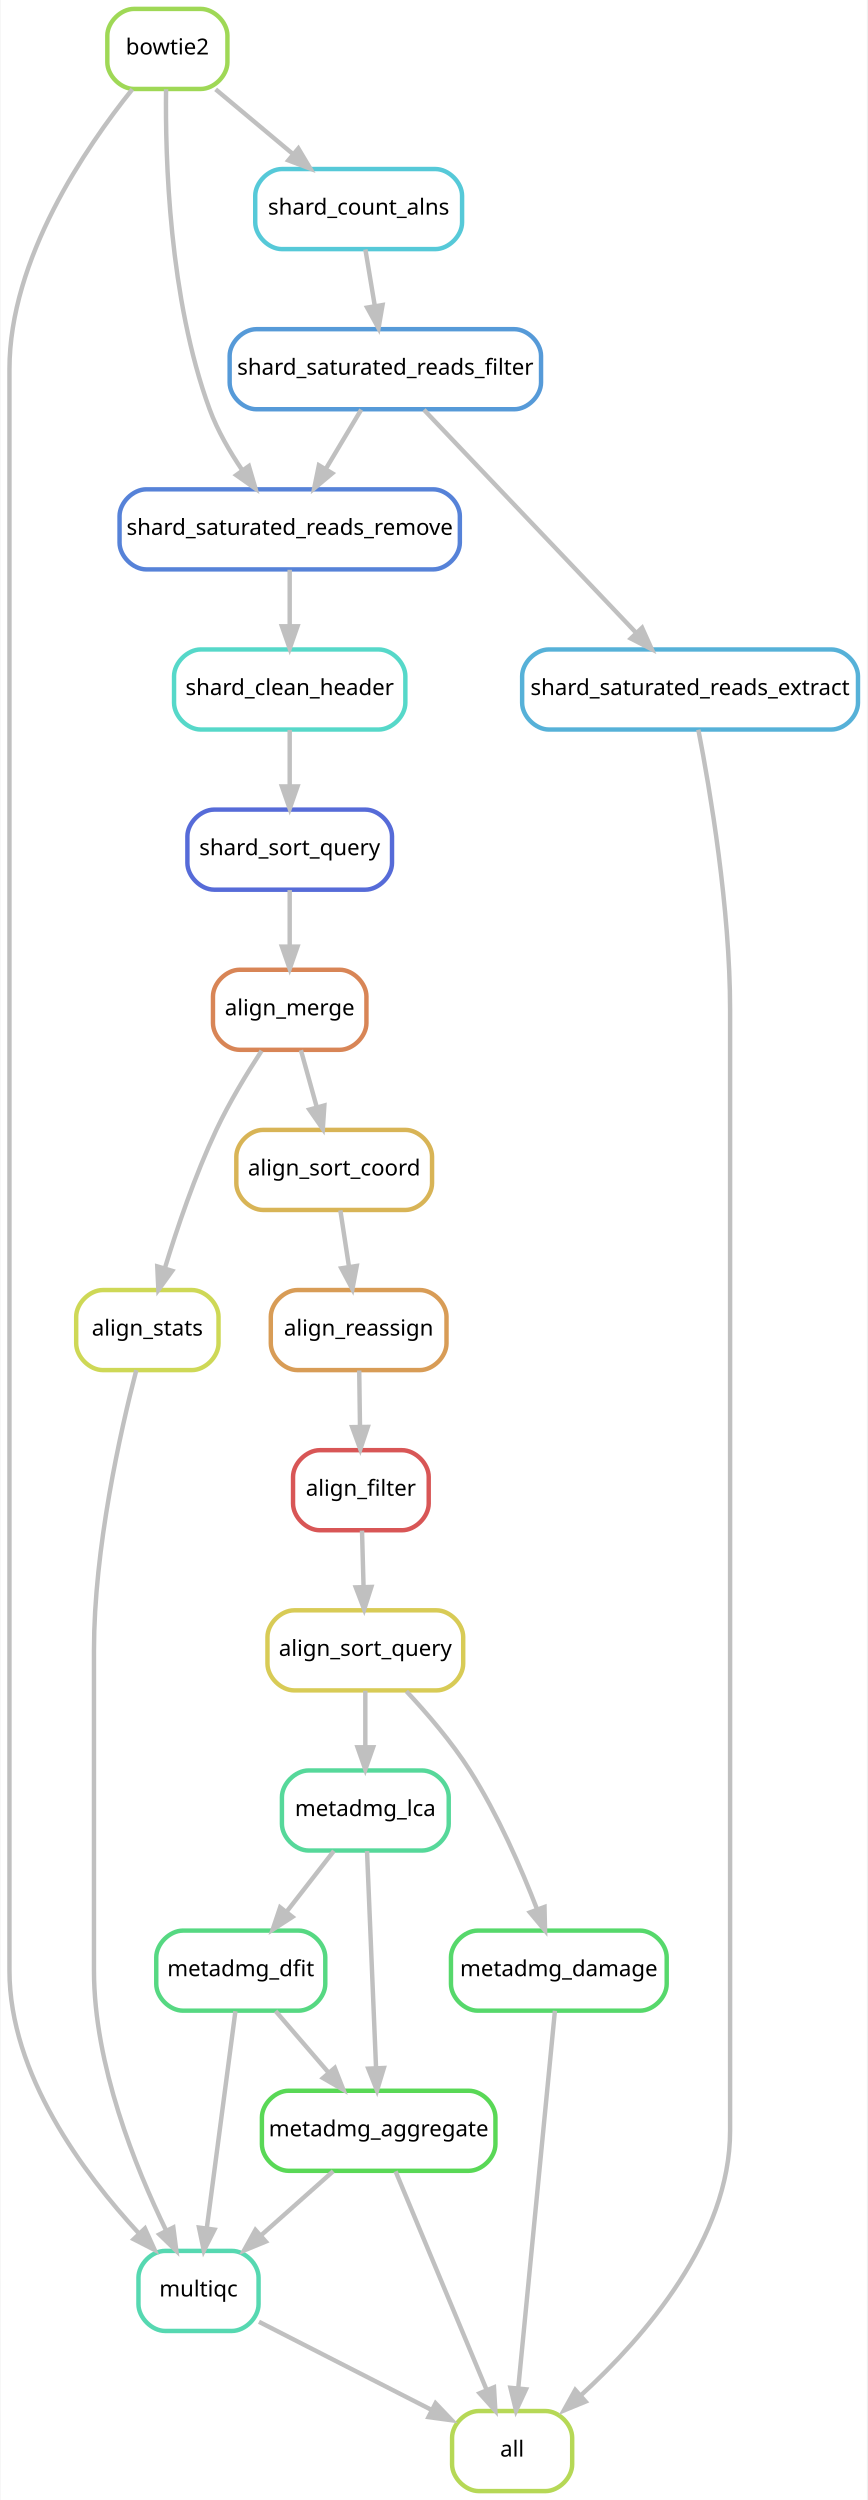
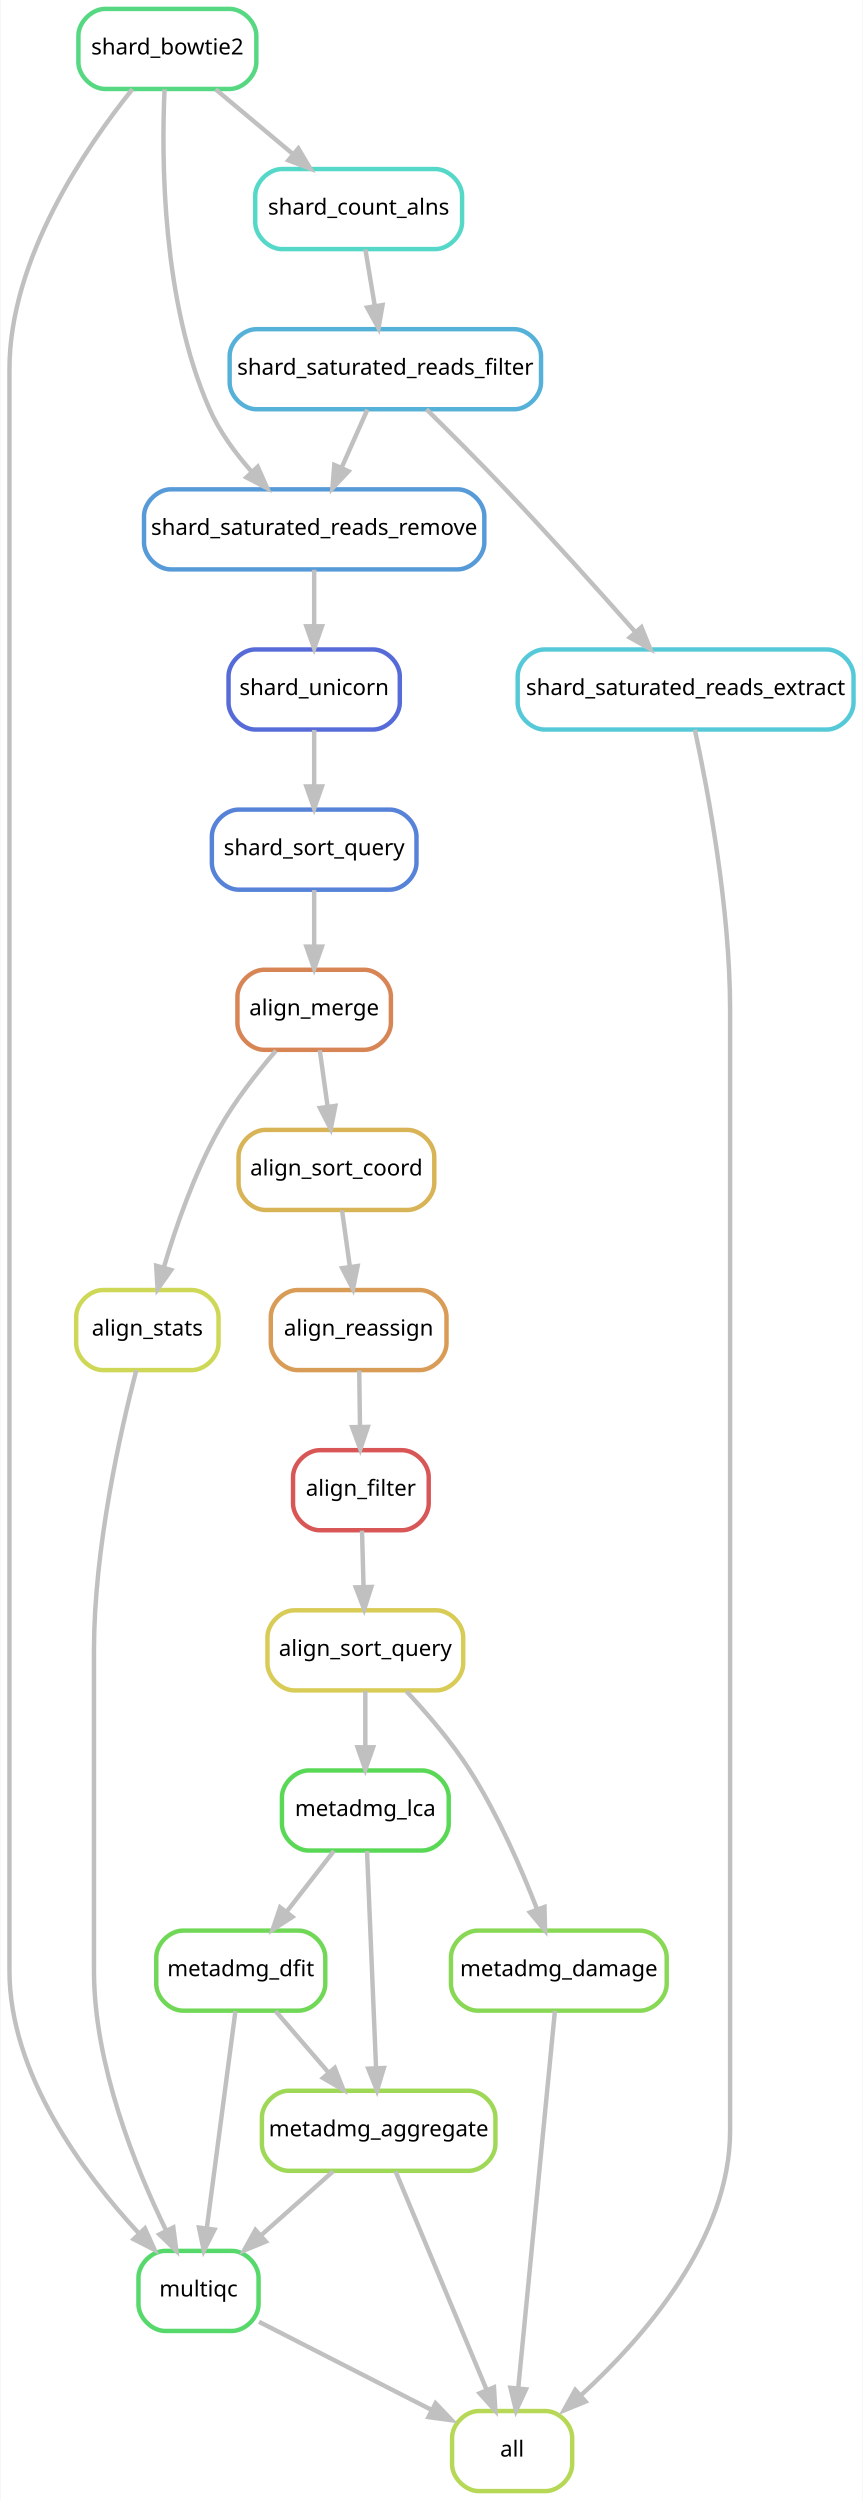
- <svg xmlns="http://www.w3.org/2000/svg" width="390pt" height="1124pt" viewBox="0.00 0.00 389.50 1124.00">
+ <svg xmlns="http://www.w3.org/2000/svg" width="388pt" height="1124pt" viewBox="0.00 0.00 387.50 1124.00">
  <g id="graph0" class="graph" transform="scale(1 1) rotate(0) translate(4 1120)">
-     <polygon fill="#ffffff" stroke="transparent" points="-4,4 -4,-1120 385.5,-1120 385.5,4 -4,4" />
+     <polygon fill="#ffffff" stroke="transparent" points="-4,4 -4,-1120 383.5,-1120 383.5,4 -4,4" />
    <g id="node1" class="node">
      <path fill="none" stroke="#b6d856" stroke-width="2" d="M241,-36C241,-36 211,-36 211,-36 205,-36 199,-30 199,-24 199,-24 199,-12 199,-12 199,-6 205,0 211,0 211,0 241,0 241,0 247,0 253,-6 253,-12 253,-12 253,-24 253,-24 253,-30 247,-36 241,-36" />
      <text text-anchor="middle" x="226" y="-15.5" font-family="sans" font-size="10.00" fill="#000000">all</text>
    </g>
    <g id="node2" class="node">
-       <path fill="none" stroke="#56d8b1" stroke-width="2" d="M100,-108C100,-108 70,-108 70,-108 64,-108 58,-102 58,-96 58,-96 58,-84 58,-84 58,-78 64,-72 70,-72 70,-72 100,-72 100,-72 106,-72 112,-78 112,-84 112,-84 112,-96 112,-96 112,-102 106,-108 100,-108" />
+       <path fill="none" stroke="#56d86b" stroke-width="2" d="M100,-108C100,-108 70,-108 70,-108 64,-108 58,-102 58,-96 58,-96 58,-84 58,-84 58,-78 64,-72 70,-72 70,-72 100,-72 100,-72 106,-72 112,-78 112,-84 112,-84 112,-96 112,-96 112,-102 106,-108 100,-108" />
      <text text-anchor="middle" x="85" y="-87.5" font-family="sans" font-size="10.00" fill="#000000">multiqc</text>
    </g>
-     <g id="edge3" class="edge">
+     <g id="edge1" class="edge">
      <path fill="none" stroke="#c0c0c0" stroke-width="2" d="M112.186,-76.118C134.228,-64.862 165.493,-48.897 189.678,-36.547" />
      <polygon fill="#c0c0c0" stroke="#c0c0c0" stroke-width="2" points="191.583,-39.505 198.897,-31.84 188.399,-33.27 191.583,-39.505" />
    </g>
    <g id="node3" class="node">
-       <path fill="none" stroke="#9fd856" stroke-width="2" d="M86,-1116C86,-1116 56,-1116 56,-1116 50,-1116 44,-1110 44,-1104 44,-1104 44,-1092 44,-1092 44,-1086 50,-1080 56,-1080 56,-1080 86,-1080 86,-1080 92,-1080 98,-1086 98,-1092 98,-1092 98,-1104 98,-1104 98,-1110 92,-1116 86,-1116" />
-       <text text-anchor="middle" x="71" y="-1095.5" font-family="sans" font-size="10.00" fill="#000000">bowtie2</text>
+       <path fill="none" stroke="#56d882" stroke-width="2" d="M99,-1116C99,-1116 43,-1116 43,-1116 37,-1116 31,-1110 31,-1104 31,-1104 31,-1092 31,-1092 31,-1086 37,-1080 43,-1080 43,-1080 99,-1080 99,-1080 105,-1080 111,-1086 111,-1092 111,-1092 111,-1104 111,-1104 111,-1110 105,-1116 99,-1116" />
+       <text text-anchor="middle" x="71" y="-1095.5" font-family="sans" font-size="10.00" fill="#000000">shard_bowtie2</text>
    </g>
-     <g id="edge6" class="edge">
+     <g id="edge5" class="edge">
      <path fill="none" stroke="#c0c0c0" stroke-width="2" d="M55.243,-1079.86C34.326,-1053.852 0,-1003.615 0,-954 0,-954 0,-954 0,-234 0,-187.497 33.281,-142.809 58.193,-115.872" />
      <polygon fill="#c0c0c0" stroke="#c0c0c0" stroke-width="2" points="60.921,-118.084 65.286,-108.43 55.853,-113.254 60.921,-118.084" />
    </g>
    <g id="node8" class="node">
-       <path fill="none" stroke="#5682d8" stroke-width="2" d="M190.5,-900C190.5,-900 61.5,-900 61.5,-900 55.5,-900 49.5,-894 49.5,-888 49.5,-888 49.5,-876 49.5,-876 49.5,-870 55.5,-864 61.5,-864 61.5,-864 190.5,-864 190.5,-864 196.5,-864 202.5,-870 202.5,-876 202.5,-876 202.5,-888 202.5,-888 202.5,-894 196.5,-900 190.5,-900" />
-       <text text-anchor="middle" x="126" y="-879.5" font-family="sans" font-size="10.00" fill="#000000">shard_saturated_reads_remove</text>
+       <path fill="none" stroke="#569ad8" stroke-width="2" d="M201.5,-900C201.5,-900 72.5,-900 72.5,-900 66.5,-900 60.5,-894 60.5,-888 60.5,-888 60.5,-876 60.5,-876 60.5,-870 66.5,-864 72.5,-864 72.5,-864 201.5,-864 201.5,-864 207.5,-864 213.5,-870 213.5,-876 213.5,-876 213.5,-888 213.5,-888 213.5,-894 207.5,-900 201.5,-900" />
+       <text text-anchor="middle" x="137" y="-879.5" font-family="sans" font-size="10.00" fill="#000000">shard_saturated_reads_remove</text>
    </g>
-     <g id="edge13" class="edge">
-       <path fill="none" stroke="#c0c0c0" stroke-width="2" d="M70.414,-1079.869C70.01,-1049.232 71.724,-985.701 90,-936 93.521,-926.425 99.055,-916.867 104.737,-908.513" />
-       <polygon fill="#c0c0c0" stroke="#c0c0c0" stroke-width="2" points="107.65,-910.458 110.635,-900.293 101.962,-906.378 107.65,-910.458" />
+     <g id="edge14" class="edge">
+       <path fill="none" stroke="#c0c0c0" stroke-width="2" d="M69.739,-1079.84C68.313,-1048.889 68.521,-984.557 90,-936 94.496,-925.836 101.586,-916.184 108.909,-907.926" />
+       <polygon fill="#c0c0c0" stroke="#c0c0c0" stroke-width="2" points="111.624,-910.148 115.924,-900.465 106.524,-905.353 111.624,-910.148" />
    </g>
    <g id="node10" class="node">
-       <path fill="none" stroke="#56c9d8" stroke-width="2" d="M191.5,-1044C191.5,-1044 122.5,-1044 122.5,-1044 116.5,-1044 110.5,-1038 110.5,-1032 110.5,-1032 110.5,-1020 110.5,-1020 110.5,-1014 116.5,-1008 122.5,-1008 122.5,-1008 191.5,-1008 191.5,-1008 197.5,-1008 203.5,-1014 203.5,-1020 203.5,-1020 203.5,-1032 203.5,-1032 203.5,-1038 197.5,-1044 191.5,-1044" />
+       <path fill="none" stroke="#56d8c9" stroke-width="2" d="M191.5,-1044C191.5,-1044 122.5,-1044 122.5,-1044 116.5,-1044 110.5,-1038 110.5,-1032 110.5,-1032 110.5,-1020 110.5,-1020 110.5,-1014 116.5,-1008 122.5,-1008 122.5,-1008 191.5,-1008 191.5,-1008 197.5,-1008 203.5,-1014 203.5,-1020 203.5,-1020 203.5,-1032 203.5,-1032 203.5,-1038 197.5,-1044 191.5,-1044" />
      <text text-anchor="middle" x="157" y="-1023.5" font-family="sans" font-size="10.00" fill="#000000">shard_count_alns</text>
    </g>
    <g id="edge16" class="edge">
      <path fill="none" stroke="#c0c0c0" stroke-width="2" d="M92.701,-1079.831C103.192,-1071.049 115.945,-1060.371 127.319,-1050.849" />
      <polygon fill="#c0c0c0" stroke="#c0c0c0" stroke-width="2" points="129.885,-1053.266 135.305,-1044.163 125.391,-1047.899 129.885,-1053.266" />
    </g>
    <g id="node4" class="node">
      <path fill="none" stroke="#ced856" stroke-width="2" d="M82,-540C82,-540 42,-540 42,-540 36,-540 30,-534 30,-528 30,-528 30,-516 30,-516 30,-510 36,-504 42,-504 42,-504 82,-504 82,-504 88,-504 94,-510 94,-516 94,-516 94,-528 94,-528 94,-534 88,-540 82,-540" />
      <text text-anchor="middle" x="62" y="-519.5" font-family="sans" font-size="10.00" fill="#000000">align_stats</text>
    </g>
-     <g id="edge7" class="edge">
+     <g id="edge6" class="edge">
      <path fill="none" stroke="#c0c0c0" stroke-width="2" d="M57.027,-503.975C49.997,-476.864 38,-423.874 38,-378 38,-378 38,-378 38,-234 38,-191.656 56.593,-145.612 70.391,-117.273" />
      <polygon fill="#c0c0c0" stroke="#c0c0c0" stroke-width="2" points="73.675,-118.53 75.032,-108.023 67.419,-115.391 73.675,-118.53" />
    </g>
    <g id="node5" class="node">
-       <path fill="none" stroke="#d88556" stroke-width="2" d="M148.5,-684C148.5,-684 103.5,-684 103.5,-684 97.5,-684 91.5,-678 91.5,-672 91.5,-672 91.5,-660 91.5,-660 91.5,-654 97.5,-648 103.5,-648 103.5,-648 148.5,-648 148.5,-648 154.5,-648 160.5,-654 160.5,-660 160.5,-660 160.5,-672 160.5,-672 160.5,-678 154.5,-684 148.5,-684" />
-       <text text-anchor="middle" x="126" y="-663.5" font-family="sans" font-size="10.00" fill="#000000">align_merge</text>
+       <path fill="none" stroke="#d88556" stroke-width="2" d="M159.5,-684C159.5,-684 114.5,-684 114.5,-684 108.5,-684 102.5,-678 102.5,-672 102.5,-672 102.5,-660 102.5,-660 102.5,-654 108.5,-648 114.5,-648 114.5,-648 159.5,-648 159.5,-648 165.5,-648 171.5,-654 171.5,-660 171.5,-660 171.5,-672 171.5,-672 171.5,-678 165.5,-684 159.5,-684" />
+       <text text-anchor="middle" x="137" y="-663.5" font-family="sans" font-size="10.00" fill="#000000">align_merge</text>
    </g>
    <g id="edge9" class="edge">
-       <path fill="none" stroke="#c0c0c0" stroke-width="2" d="M113.357,-647.566C106.728,-637.38 98.805,-624.325 93,-612 83.48,-591.784 75.368,-567.816 69.833,-549.698" />
-       <polygon fill="#c0c0c0" stroke="#c0c0c0" stroke-width="2" points="73.165,-548.623 66.955,-540.039 66.456,-550.622 73.165,-548.623" />
+       <path fill="none" stroke="#c0c0c0" stroke-width="2" d="M119.825,-647.609C111.198,-637.644 101.1,-624.781 94,-612 83.111,-592.398 74.798,-568.395 69.377,-550.109" />
+       <polygon fill="#c0c0c0" stroke="#c0c0c0" stroke-width="2" points="72.7,-548.999 66.593,-540.341 65.968,-550.917 72.7,-548.999" />
    </g>
    <g id="node16" class="node">
-       <path fill="none" stroke="#d8b456" stroke-width="2" d="M178,-612C178,-612 114,-612 114,-612 108,-612 102,-606 102,-600 102,-600 102,-588 102,-588 102,-582 108,-576 114,-576 114,-576 178,-576 178,-576 184,-576 190,-582 190,-588 190,-588 190,-600 190,-600 190,-606 184,-612 178,-612" />
-       <text text-anchor="middle" x="146" y="-591.5" font-family="sans" font-size="10.00" fill="#000000">align_sort_coord</text>
+       <path fill="none" stroke="#d8b456" stroke-width="2" d="M179,-612C179,-612 115,-612 115,-612 109,-612 103,-606 103,-600 103,-600 103,-588 103,-588 103,-582 109,-576 115,-576 115,-576 179,-576 179,-576 185,-576 191,-582 191,-588 191,-588 191,-600 191,-600 191,-606 185,-612 179,-612" />
+       <text text-anchor="middle" x="147" y="-591.5" font-family="sans" font-size="10.00" fill="#000000">align_sort_coord</text>
    </g>
    <g id="edge22" class="edge">
-       <path fill="none" stroke="#c0c0c0" stroke-width="2" d="M131.047,-647.831C133.209,-640.046 135.785,-630.773 138.185,-622.135" />
-       <polygon fill="#c0c0c0" stroke="#c0c0c0" stroke-width="2" points="141.581,-622.985 140.885,-612.413 134.836,-621.112 141.581,-622.985" />
+       <path fill="none" stroke="#c0c0c0" stroke-width="2" d="M139.523,-647.831C140.593,-640.131 141.865,-630.974 143.053,-622.417" />
+       <polygon fill="#c0c0c0" stroke="#c0c0c0" stroke-width="2" points="146.534,-622.8 144.443,-612.413 139.6,-621.837 146.534,-622.8" />
    </g>
    <g id="node6" class="node">
-       <path fill="none" stroke="#566bd8" stroke-width="2" d="M160,-756C160,-756 92,-756 92,-756 86,-756 80,-750 80,-744 80,-744 80,-732 80,-732 80,-726 86,-720 92,-720 92,-720 160,-720 160,-720 166,-720 172,-726 172,-732 172,-732 172,-744 172,-744 172,-750 166,-756 160,-756" />
-       <text text-anchor="middle" x="126" y="-735.5" font-family="sans" font-size="10.00" fill="#000000">shard_sort_query</text>
+       <path fill="none" stroke="#5682d8" stroke-width="2" d="M171,-756C171,-756 103,-756 103,-756 97,-756 91,-750 91,-744 91,-744 91,-732 91,-732 91,-726 97,-720 103,-720 103,-720 171,-720 171,-720 177,-720 183,-726 183,-732 183,-732 183,-744 183,-744 183,-750 177,-756 171,-756" />
+       <text text-anchor="middle" x="137" y="-735.5" font-family="sans" font-size="10.00" fill="#000000">shard_sort_query</text>
    </g>
    <g id="edge10" class="edge">
-       <path fill="none" stroke="#c0c0c0" stroke-width="2" d="M126,-719.831C126,-712.131 126,-702.974 126,-694.417" />
-       <polygon fill="#c0c0c0" stroke="#c0c0c0" stroke-width="2" points="129.5,-694.413 126,-684.413 122.5,-694.413 129.5,-694.413" />
+       <path fill="none" stroke="#c0c0c0" stroke-width="2" d="M137,-719.831C137,-712.131 137,-702.974 137,-694.417" />
+       <polygon fill="#c0c0c0" stroke="#c0c0c0" stroke-width="2" points="140.5,-694.413 137,-684.413 133.5,-694.413 140.5,-694.413" />
    </g>
    <g id="node7" class="node">
-       <path fill="none" stroke="#56d8c9" stroke-width="2" d="M166,-828C166,-828 86,-828 86,-828 80,-828 74,-822 74,-816 74,-816 74,-804 74,-804 74,-798 80,-792 86,-792 86,-792 166,-792 166,-792 172,-792 178,-798 178,-804 178,-804 178,-816 178,-816 178,-822 172,-828 166,-828" />
-       <text text-anchor="middle" x="126" y="-807.5" font-family="sans" font-size="10.00" fill="#000000">shard_clean_header</text>
+       <path fill="none" stroke="#566bd8" stroke-width="2" d="M163.5,-828C163.5,-828 110.5,-828 110.5,-828 104.5,-828 98.5,-822 98.5,-816 98.5,-816 98.5,-804 98.5,-804 98.5,-798 104.5,-792 110.5,-792 110.5,-792 163.5,-792 163.5,-792 169.5,-792 175.5,-798 175.5,-804 175.5,-804 175.5,-816 175.5,-816 175.5,-822 169.5,-828 163.5,-828" />
+       <text text-anchor="middle" x="137" y="-807.5" font-family="sans" font-size="10.00" fill="#000000">shard_unicorn</text>
    </g>
    <g id="edge11" class="edge">
-       <path fill="none" stroke="#c0c0c0" stroke-width="2" d="M126,-791.831C126,-784.131 126,-774.974 126,-766.417" />
-       <polygon fill="#c0c0c0" stroke="#c0c0c0" stroke-width="2" points="129.5,-766.413 126,-756.413 122.5,-766.413 129.5,-766.413" />
+       <path fill="none" stroke="#c0c0c0" stroke-width="2" d="M137,-791.831C137,-784.131 137,-774.974 137,-766.417" />
+       <polygon fill="#c0c0c0" stroke="#c0c0c0" stroke-width="2" points="140.5,-766.413 137,-756.413 133.5,-766.413 140.5,-766.413" />
    </g>
    <g id="edge12" class="edge">
-       <path fill="none" stroke="#c0c0c0" stroke-width="2" d="M126,-863.831C126,-856.131 126,-846.974 126,-838.417" />
-       <polygon fill="#c0c0c0" stroke="#c0c0c0" stroke-width="2" points="129.5,-838.413 126,-828.413 122.5,-838.413 129.5,-838.413" />
+       <path fill="none" stroke="#c0c0c0" stroke-width="2" d="M137,-863.831C137,-856.131 137,-846.974 137,-838.417" />
+       <polygon fill="#c0c0c0" stroke="#c0c0c0" stroke-width="2" points="140.5,-838.413 137,-828.413 133.5,-838.413 140.5,-838.413" />
    </g>
    <g id="node9" class="node">
-       <path fill="none" stroke="#569ad8" stroke-width="2" d="M227,-972C227,-972 111,-972 111,-972 105,-972 99,-966 99,-960 99,-960 99,-948 99,-948 99,-942 105,-936 111,-936 111,-936 227,-936 227,-936 233,-936 239,-942 239,-948 239,-948 239,-960 239,-960 239,-966 233,-972 227,-972" />
+       <path fill="none" stroke="#56b1d8" stroke-width="2" d="M227,-972C227,-972 111,-972 111,-972 105,-972 99,-966 99,-960 99,-960 99,-948 99,-948 99,-942 105,-936 111,-936 111,-936 227,-936 227,-936 233,-936 239,-942 239,-948 239,-948 239,-960 239,-960 239,-966 233,-972 227,-972" />
      <text text-anchor="middle" x="169" y="-951.5" font-family="sans" font-size="10.00" fill="#000000">shard_saturated_reads_filter</text>
    </g>
-     <g id="edge14" class="edge">
-       <path fill="none" stroke="#c0c0c0" stroke-width="2" d="M158.149,-935.831C153.298,-927.708 147.478,-917.964 142.132,-909.012" />
-       <polygon fill="#c0c0c0" stroke="#c0c0c0" stroke-width="2" points="145.129,-907.204 136.997,-900.413 139.119,-910.793 145.129,-907.204" />
+     <g id="edge13" class="edge">
+       <path fill="none" stroke="#c0c0c0" stroke-width="2" d="M160.925,-935.831C157.39,-927.877 153.164,-918.369 149.254,-909.572" />
+       <polygon fill="#c0c0c0" stroke="#c0c0c0" stroke-width="2" points="152.444,-908.13 145.184,-900.413 146.047,-910.973 152.444,-908.13" />
    </g>
    <g id="node18" class="node">
-       <path fill="none" stroke="#56b1d8" stroke-width="2" d="M369.5,-828C369.5,-828 242.5,-828 242.5,-828 236.5,-828 230.5,-822 230.5,-816 230.5,-816 230.5,-804 230.5,-804 230.5,-798 236.5,-792 242.5,-792 242.5,-792 369.5,-792 369.5,-792 375.5,-792 381.5,-798 381.5,-804 381.5,-804 381.5,-816 381.5,-816 381.5,-822 375.5,-828 369.5,-828" />
-       <text text-anchor="middle" x="306" y="-807.5" font-family="sans" font-size="10.00" fill="#000000">shard_saturated_reads_extract</text>
+       <path fill="none" stroke="#56c9d8" stroke-width="2" d="M367.5,-828C367.5,-828 240.5,-828 240.5,-828 234.5,-828 228.5,-822 228.5,-816 228.5,-816 228.5,-804 228.5,-804 228.5,-798 234.5,-792 240.5,-792 240.5,-792 367.5,-792 367.5,-792 373.5,-792 379.5,-798 379.5,-804 379.5,-804 379.5,-816 379.5,-816 379.5,-822 373.5,-828 367.5,-828" />
+       <text text-anchor="middle" x="304" y="-807.5" font-family="sans" font-size="10.00" fill="#000000">shard_saturated_reads_extract</text>
    </g>
    <g id="edge25" class="edge">
-       <path fill="none" stroke="#c0c0c0" stroke-width="2" d="M186.351,-935.762C210.542,-910.335 254.506,-864.125 281.876,-835.357" />
-       <polygon fill="#c0c0c0" stroke="#c0c0c0" stroke-width="2" points="284.433,-837.747 288.79,-828.09 279.361,-832.922 284.433,-837.747" />
+       <path fill="none" stroke="#c0c0c0" stroke-width="2" d="M187.488,-935.989C198.03,-925.6 211.411,-912.215 223,-900 243.075,-878.841 265.183,-854.18 281.224,-836.029" />
+       <polygon fill="#c0c0c0" stroke="#c0c0c0" stroke-width="2" points="284.152,-838 288.137,-828.183 278.9,-833.371 284.152,-838" />
    </g>
    <g id="edge15" class="edge">
      <path fill="none" stroke="#c0c0c0" stroke-width="2" d="M160.028,-1007.831C161.311,-1000.131 162.838,-990.974 164.264,-982.417" />
      <polygon fill="#c0c0c0" stroke="#c0c0c0" stroke-width="2" points="167.739,-982.853 165.931,-972.413 160.835,-981.702 167.739,-982.853" />
    </g>
    <g id="node11" class="node">
-       <path fill="none" stroke="#56d882" stroke-width="2" d="M130,-252C130,-252 78,-252 78,-252 72,-252 66,-246 66,-240 66,-240 66,-228 66,-228 66,-222 72,-216 78,-216 78,-216 130,-216 130,-216 136,-216 142,-222 142,-228 142,-228 142,-240 142,-240 142,-246 136,-252 130,-252" />
+       <path fill="none" stroke="#70d856" stroke-width="2" d="M130,-252C130,-252 78,-252 78,-252 72,-252 66,-246 66,-240 66,-240 66,-228 66,-228 66,-222 72,-216 78,-216 78,-216 130,-216 130,-216 136,-216 142,-222 142,-228 142,-228 142,-240 142,-240 142,-246 136,-252 130,-252" />
      <text text-anchor="middle" x="104" y="-231.5" font-family="sans" font-size="10.00" fill="#000000">metadmg_dfit</text>
    </g>
-     <g id="edge5" class="edge">
+     <g id="edge7" class="edge">
      <path fill="none" stroke="#c0c0c0" stroke-width="2" d="M101.594,-215.762C98.353,-191.201 92.553,-147.247 88.741,-118.354" />
      <polygon fill="#c0c0c0" stroke="#c0c0c0" stroke-width="2" points="92.165,-117.546 87.387,-108.09 85.225,-118.462 92.165,-117.546" />
    </g>
    <g id="node17" class="node">
-       <path fill="none" stroke="#59d856" stroke-width="2" d="M206.5,-180C206.5,-180 125.5,-180 125.5,-180 119.5,-180 113.5,-174 113.5,-168 113.5,-168 113.5,-156 113.5,-156 113.5,-150 119.5,-144 125.5,-144 125.5,-144 206.5,-144 206.5,-144 212.5,-144 218.5,-150 218.5,-156 218.5,-156 218.5,-168 218.5,-168 218.5,-174 212.5,-180 206.5,-180" />
+       <path fill="none" stroke="#9fd856" stroke-width="2" d="M206.5,-180C206.5,-180 125.5,-180 125.5,-180 119.5,-180 113.5,-174 113.5,-168 113.5,-168 113.5,-156 113.5,-156 113.5,-150 119.5,-144 125.5,-144 125.5,-144 206.5,-144 206.5,-144 212.5,-144 218.5,-150 218.5,-156 218.5,-156 218.5,-168 218.5,-168 218.5,-174 212.5,-180 206.5,-180" />
      <text text-anchor="middle" x="166" y="-159.5" font-family="sans" font-size="10.00" fill="#000000">metadmg_aggregate</text>
    </g>
-     <g id="edge23" class="edge">
+     <g id="edge24" class="edge">
      <path fill="none" stroke="#c0c0c0" stroke-width="2" d="M119.645,-215.831C126.859,-207.454 135.557,-197.353 143.46,-188.175" />
      <polygon fill="#c0c0c0" stroke="#c0c0c0" stroke-width="2" points="146.271,-190.275 150.144,-180.413 140.967,-185.707 146.271,-190.275" />
    </g>
    <g id="node12" class="node">
-       <path fill="none" stroke="#56d89a" stroke-width="2" d="M185.5,-324C185.5,-324 134.5,-324 134.5,-324 128.5,-324 122.5,-318 122.5,-312 122.5,-312 122.5,-300 122.5,-300 122.5,-294 128.5,-288 134.5,-288 134.5,-288 185.5,-288 185.5,-288 191.5,-288 197.5,-294 197.5,-300 197.5,-300 197.5,-312 197.5,-312 197.5,-318 191.5,-324 185.5,-324" />
+       <path fill="none" stroke="#59d856" stroke-width="2" d="M185.5,-324C185.5,-324 134.5,-324 134.5,-324 128.5,-324 122.5,-318 122.5,-312 122.5,-312 122.5,-300 122.5,-300 122.5,-294 128.5,-288 134.5,-288 134.5,-288 185.5,-288 185.5,-288 191.5,-288 197.5,-294 197.5,-300 197.5,-300 197.5,-312 197.5,-312 197.5,-318 191.5,-324 185.5,-324" />
      <text text-anchor="middle" x="160" y="-303.5" font-family="sans" font-size="10.00" fill="#000000">metadmg_lca</text>
    </g>
    <g id="edge17" class="edge">
      <path fill="none" stroke="#c0c0c0" stroke-width="2" d="M145.869,-287.831C139.419,-279.539 131.655,-269.557 124.575,-260.453" />
      <polygon fill="#c0c0c0" stroke="#c0c0c0" stroke-width="2" points="127.224,-258.158 118.321,-252.413 121.698,-262.456 127.224,-258.158" />
    </g>
-     <g id="edge24" class="edge">
+     <g id="edge23" class="edge">
      <path fill="none" stroke="#c0c0c0" stroke-width="2" d="M160.76,-287.762C161.783,-263.201 163.615,-219.247 164.819,-190.354" />
      <polygon fill="#c0c0c0" stroke="#c0c0c0" stroke-width="2" points="168.327,-190.227 165.246,-180.09 161.333,-189.935 168.327,-190.227" />
    </g>
    <g id="node13" class="node">
      <path fill="none" stroke="#d8cb56" stroke-width="2" d="M192,-396C192,-396 128,-396 128,-396 122,-396 116,-390 116,-384 116,-384 116,-372 116,-372 116,-366 122,-360 128,-360 128,-360 192,-360 192,-360 198,-360 204,-366 204,-372 204,-372 204,-384 204,-384 204,-390 198,-396 192,-396" />
      <text text-anchor="middle" x="160" y="-375.5" font-family="sans" font-size="10.00" fill="#000000">align_sort_query</text>
    </g>
    <g id="edge18" class="edge">
      <path fill="none" stroke="#c0c0c0" stroke-width="2" d="M160,-359.831C160,-352.131 160,-342.974 160,-334.417" />
      <polygon fill="#c0c0c0" stroke="#c0c0c0" stroke-width="2" points="163.5,-334.413 160,-324.413 156.5,-334.413 163.5,-334.413" />
    </g>
    <g id="node19" class="node">
-       <path fill="none" stroke="#56d86b" stroke-width="2" d="M283.5,-252C283.5,-252 210.5,-252 210.5,-252 204.5,-252 198.5,-246 198.5,-240 198.5,-240 198.5,-228 198.5,-228 198.5,-222 204.5,-216 210.5,-216 210.5,-216 283.5,-216 283.5,-216 289.5,-216 295.5,-222 295.5,-228 295.5,-228 295.5,-240 295.5,-240 295.5,-246 289.5,-252 283.5,-252" />
+       <path fill="none" stroke="#88d856" stroke-width="2" d="M283.5,-252C283.5,-252 210.5,-252 210.5,-252 204.5,-252 198.5,-246 198.5,-240 198.5,-240 198.5,-228 198.5,-228 198.5,-222 204.5,-216 210.5,-216 210.5,-216 283.5,-216 283.5,-216 289.5,-216 295.5,-222 295.5,-228 295.5,-228 295.5,-240 295.5,-240 295.5,-246 289.5,-252 283.5,-252" />
      <text text-anchor="middle" x="247" y="-231.5" font-family="sans" font-size="10.00" fill="#000000">metadmg_damage</text>
    </g>
    <g id="edge26" class="edge">
      <path fill="none" stroke="#c0c0c0" stroke-width="2" d="M178.455,-359.615C187.797,-349.652 198.853,-336.788 207,-324 219.557,-304.288 230.108,-279.968 237.216,-261.581" />
      <polygon fill="#c0c0c0" stroke="#c0c0c0" stroke-width="2" points="240.559,-262.635 240.801,-252.042 234.006,-260.172 240.559,-262.635" />
    </g>
    <g id="node14" class="node">
      <path fill="none" stroke="#d85656" stroke-width="2" d="M176.5,-468C176.5,-468 139.5,-468 139.5,-468 133.5,-468 127.5,-462 127.5,-456 127.5,-456 127.5,-444 127.5,-444 127.5,-438 133.5,-432 139.5,-432 139.5,-432 176.5,-432 176.5,-432 182.5,-432 188.5,-438 188.5,-444 188.5,-444 188.5,-456 188.5,-456 188.5,-462 182.5,-468 176.5,-468" />
      <text text-anchor="middle" x="158" y="-447.5" font-family="sans" font-size="10.00" fill="#000000">align_filter</text>
    </g>
    <g id="edge19" class="edge">
      <path fill="none" stroke="#c0c0c0" stroke-width="2" d="M158.505,-431.831C158.719,-424.131 158.973,-414.974 159.211,-406.417" />
      <polygon fill="#c0c0c0" stroke="#c0c0c0" stroke-width="2" points="162.709,-406.507 159.488,-396.413 155.712,-406.312 162.709,-406.507" />
    </g>
    <g id="node15" class="node">
      <path fill="none" stroke="#d89c56" stroke-width="2" d="M184.5,-540C184.5,-540 129.5,-540 129.5,-540 123.5,-540 117.5,-534 117.5,-528 117.5,-528 117.5,-516 117.5,-516 117.5,-510 123.5,-504 129.5,-504 129.5,-504 184.5,-504 184.5,-504 190.5,-504 196.5,-510 196.5,-516 196.5,-516 196.5,-528 196.5,-528 196.5,-534 190.5,-540 184.5,-540" />
      <text text-anchor="middle" x="157" y="-519.5" font-family="sans" font-size="10.00" fill="#000000">align_reassign</text>
    </g>
    <g id="edge20" class="edge">
      <path fill="none" stroke="#c0c0c0" stroke-width="2" d="M157.252,-503.831C157.359,-496.131 157.487,-486.974 157.605,-478.417" />
      <polygon fill="#c0c0c0" stroke="#c0c0c0" stroke-width="2" points="161.105,-478.461 157.744,-468.413 154.106,-478.364 161.105,-478.461" />
    </g>
    <g id="edge21" class="edge">
-       <path fill="none" stroke="#c0c0c0" stroke-width="2" d="M148.776,-575.831C149.952,-568.131 151.351,-558.974 152.659,-550.417" />
-       <polygon fill="#c0c0c0" stroke="#c0c0c0" stroke-width="2" points="156.136,-550.827 154.187,-540.413 149.217,-549.77 156.136,-550.827" />
+       <path fill="none" stroke="#c0c0c0" stroke-width="2" d="M149.523,-575.831C150.593,-568.131 151.865,-558.974 153.053,-550.417" />
+       <polygon fill="#c0c0c0" stroke="#c0c0c0" stroke-width="2" points="156.534,-550.8 154.443,-540.413 149.6,-549.837 156.534,-550.8" />
    </g>
-     <g id="edge1" class="edge">
+     <g id="edge2" class="edge">
      <path fill="none" stroke="#c0c0c0" stroke-width="2" d="M173.599,-143.762C183.923,-118.985 202.47,-74.471 214.502,-45.594" />
      <polygon fill="#c0c0c0" stroke="#c0c0c0" stroke-width="2" points="217.847,-46.667 218.463,-36.09 211.386,-43.974 217.847,-46.667" />
    </g>
    <g id="edge8" class="edge">
      <path fill="none" stroke="#c0c0c0" stroke-width="2" d="M145.56,-143.831C135.679,-135.048 123.668,-124.371 112.955,-114.849" />
      <polygon fill="#c0c0c0" stroke="#c0c0c0" stroke-width="2" points="115.233,-112.191 105.433,-108.163 110.582,-117.422 115.233,-112.191" />
    </g>
    <g id="edge4" class="edge">
-       <path fill="none" stroke="#c0c0c0" stroke-width="2" d="M309.73,-791.905C315.002,-764.705 324,-711.602 324,-666 324,-666 324,-666 324,-162 324,-113.627 285.737,-69.483 257.029,-43.17" />
+       <path fill="none" stroke="#c0c0c0" stroke-width="2" d="M308.144,-791.927C314.002,-764.753 324,-711.684 324,-666 324,-666 324,-666 324,-162 324,-113.627 285.737,-69.483 257.029,-43.17" />
      <polygon fill="#c0c0c0" stroke="#c0c0c0" stroke-width="2" points="259.024,-40.26 249.225,-36.232 254.373,-45.492 259.024,-40.26" />
    </g>
-     <g id="edge2" class="edge">
+     <g id="edge3" class="edge">
      <path fill="none" stroke="#c0c0c0" stroke-width="2" d="M245.246,-215.956C241.586,-178.314 233.115,-91.187 228.734,-46.125" />
      <polygon fill="#c0c0c0" stroke="#c0c0c0" stroke-width="2" points="232.215,-45.759 227.764,-36.145 225.248,-46.437 232.215,-45.759" />
    </g>
  </g>
</svg>
